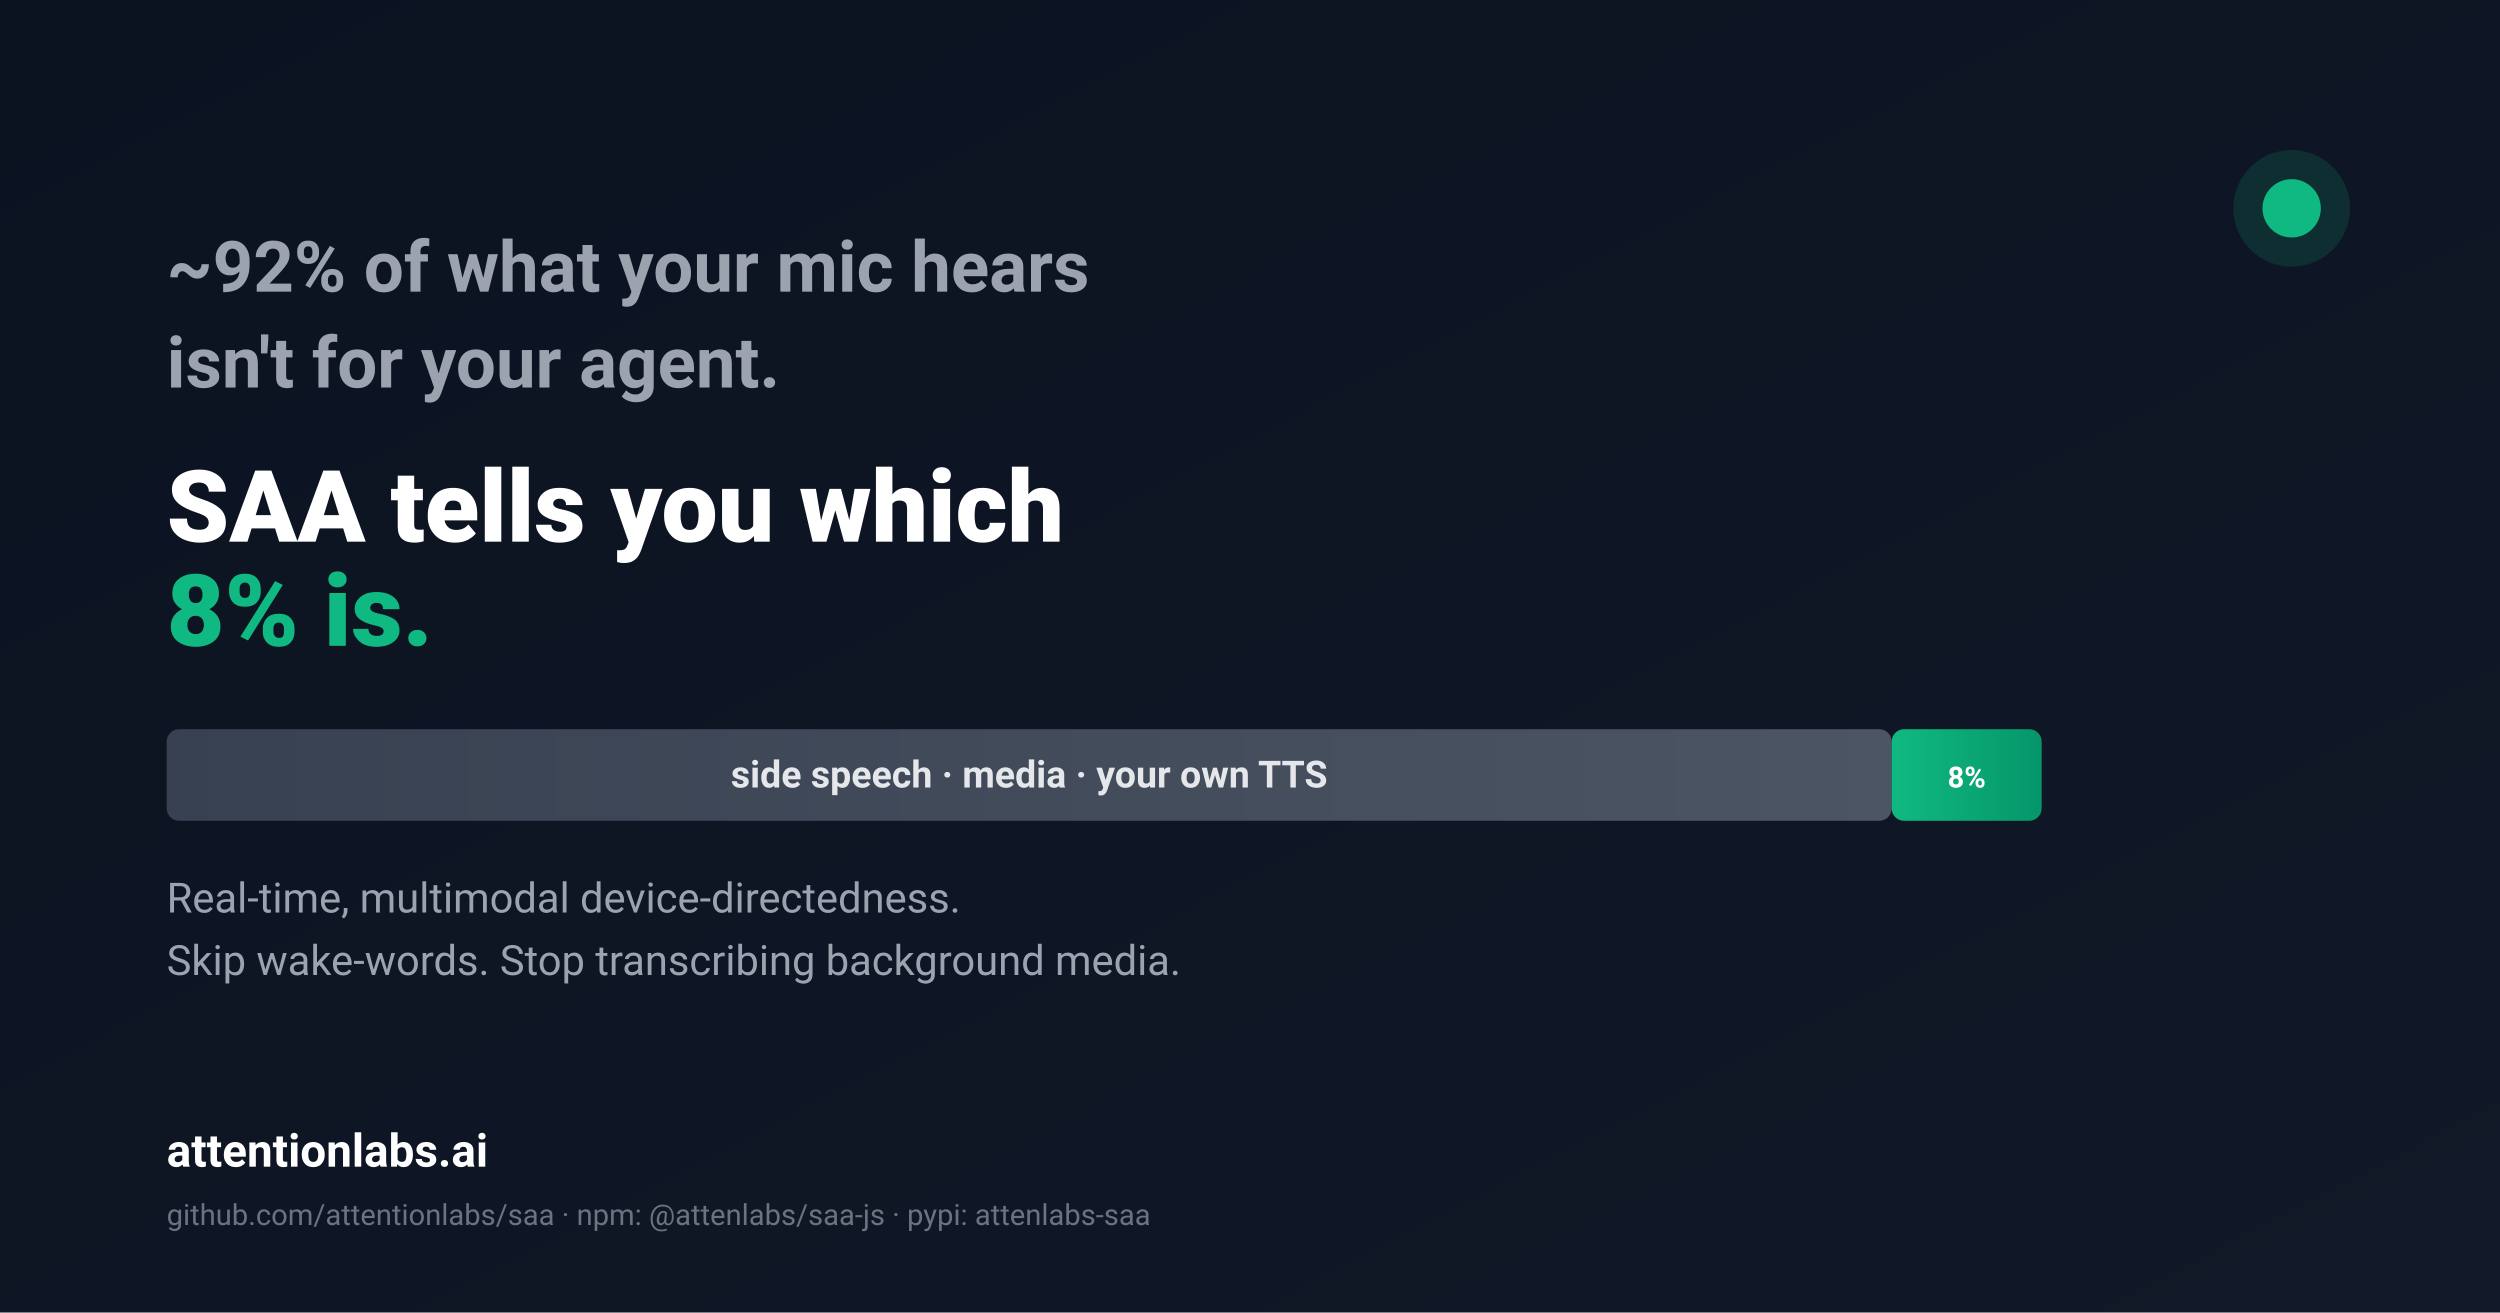
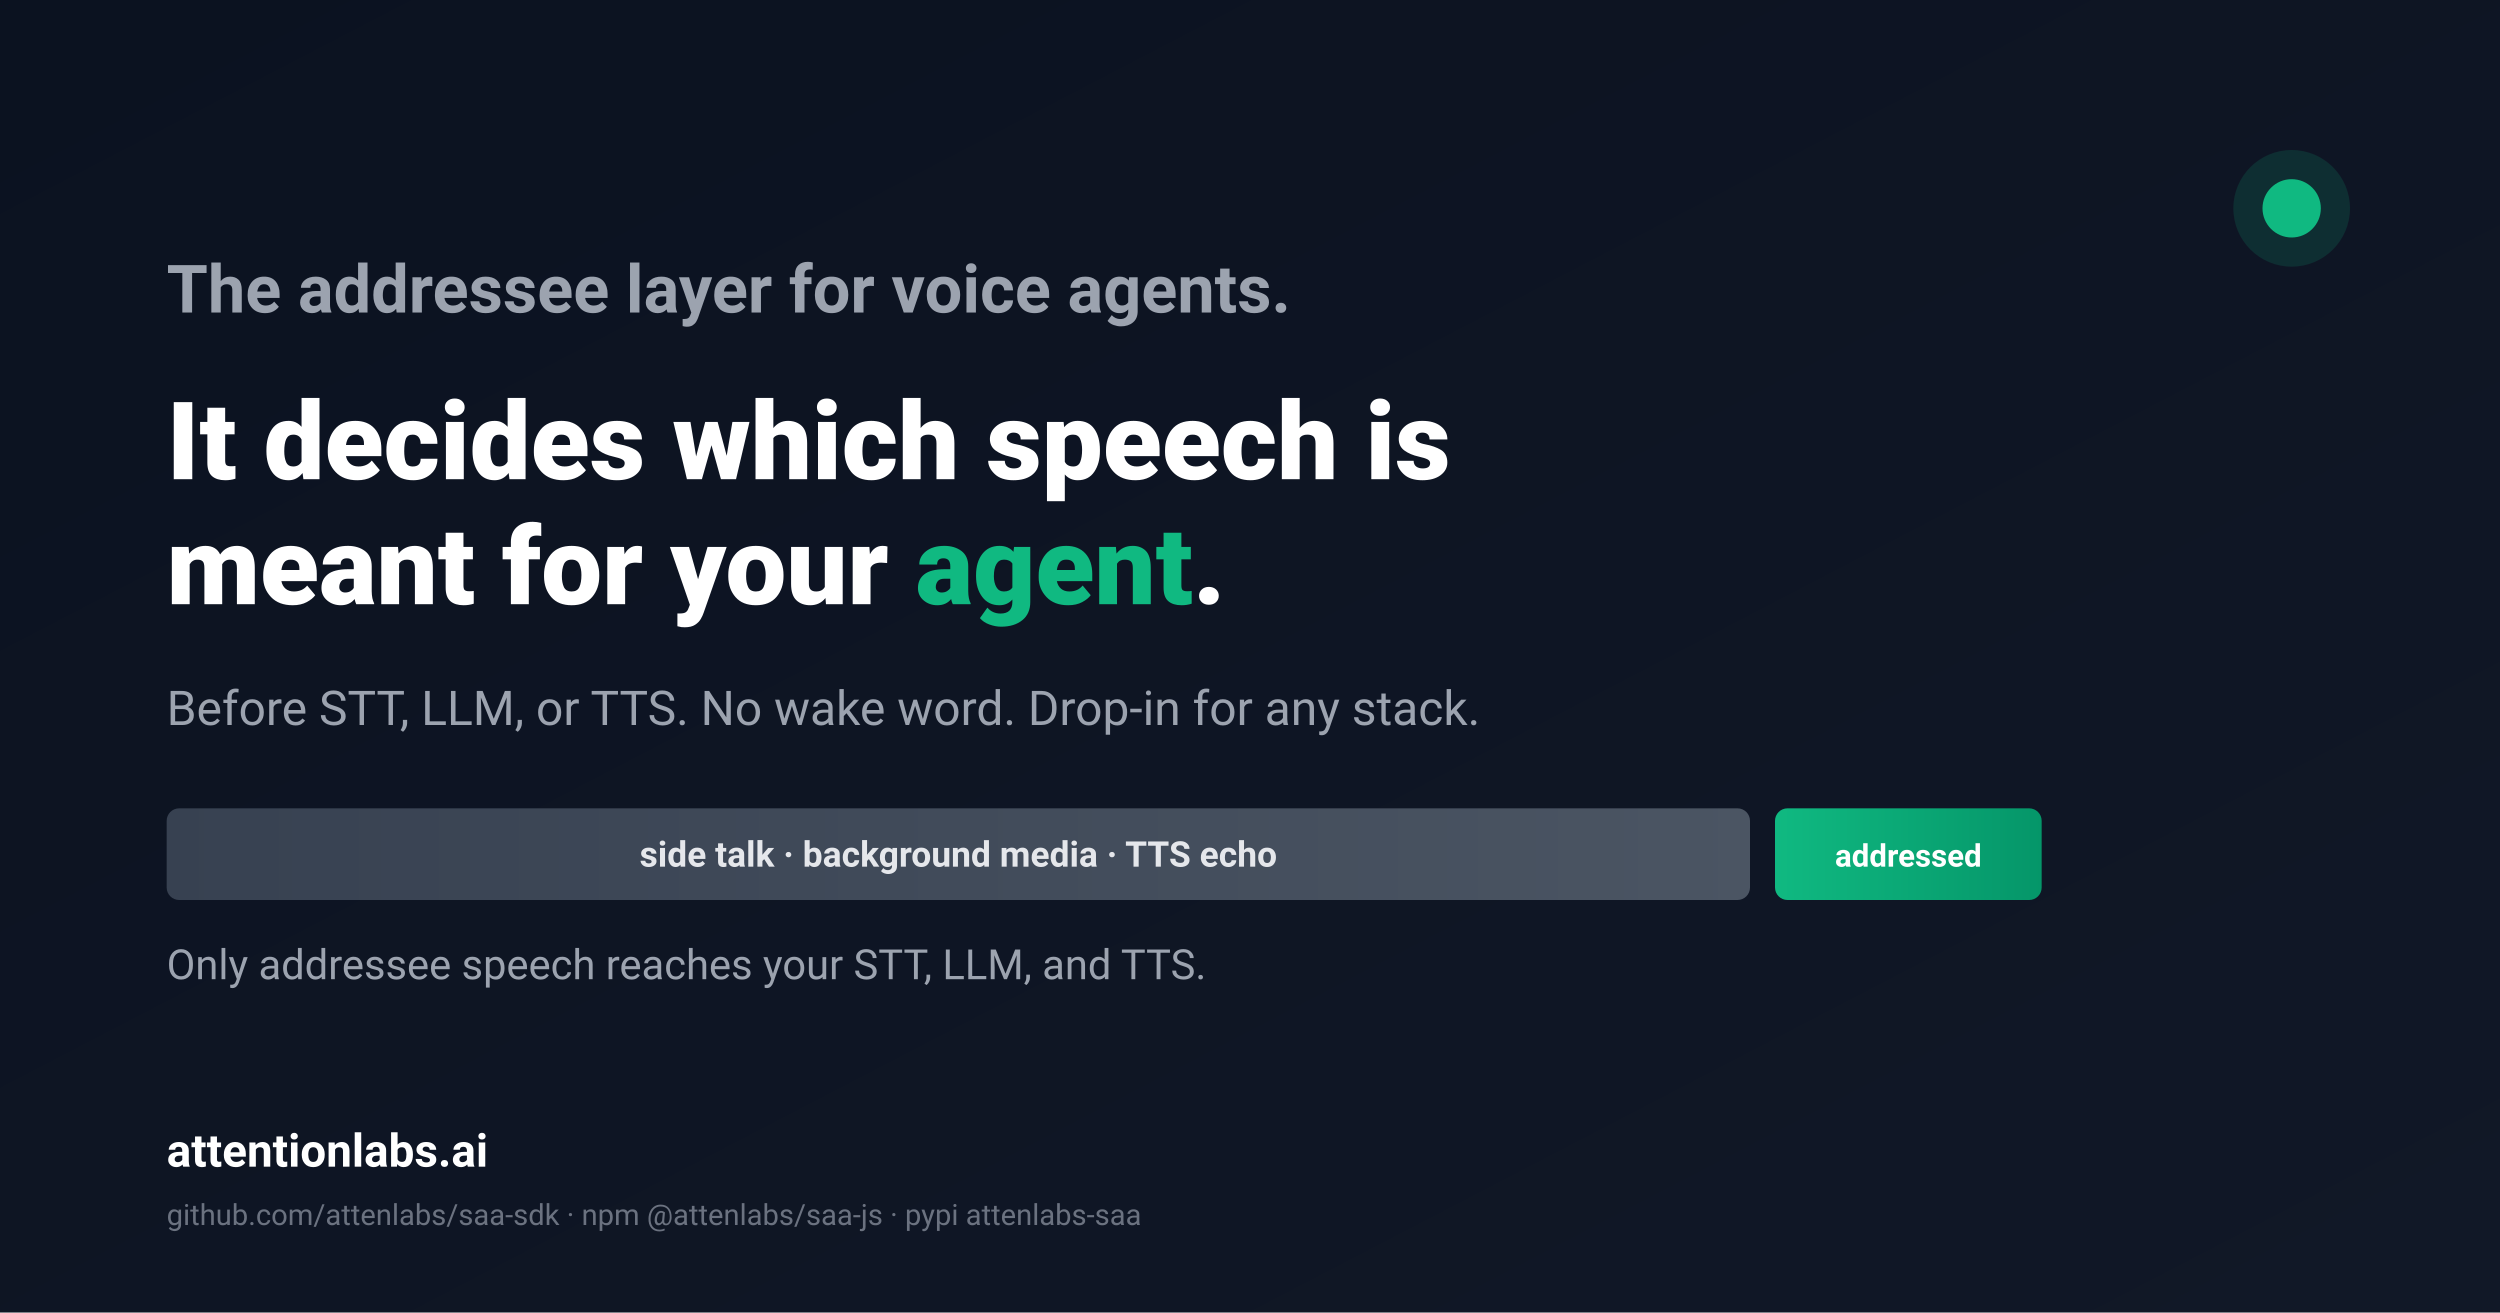
- <svg xmlns="http://www.w3.org/2000/svg" viewBox="0 0 1200 630" role="img" aria-labelledby="title-og desc-og" font-family="ui-sans-serif, system-ui, -apple-system, Segoe UI, Roboto, sans-serif">
+ <svg xmlns="http://www.w3.org/2000/svg" viewBox="0 0 1200 630" role="img" aria-labelledby="t d" font-family="ui-sans-serif, system-ui, -apple-system, Segoe UI, Roboto, sans-serif">
  <defs>
-     <linearGradient id="og-bg" x1="0" x2="1" y1="0" y2="1">
+     <linearGradient id="bg" x1="0" x2="1" y1="0" y2="1">
      <stop offset="0" stop-color="#0b1220" />
      <stop offset="1" stop-color="#111827" />
    </linearGradient>
-     <linearGradient id="og-side" x1="0" x2="1" y1="0" y2="0">
+     <linearGradient id="side" x1="0" x2="1" y1="0" y2="0">
      <stop offset="0" stop-color="#374151" />
      <stop offset="1" stop-color="#4b5563" />
    </linearGradient>
-     <linearGradient id="og-on" x1="0" x2="1" y1="0" y2="0">
+     <linearGradient id="on" x1="0" x2="1" y1="0" y2="0">
      <stop offset="0" stop-color="#10b981" />
      <stop offset="1" stop-color="#059669" />
    </linearGradient>
  </defs>
-   <rect width="1200" height="630" fill="url(#og-bg)" />
-   <g transform="translate(80,140)">
-     <text x="0" y="0" font-size="34" font-weight="600" fill="#9ca3af">~92% of what your mic hears</text>
-     <text x="0" y="46" font-size="34" font-weight="600" fill="#9ca3af">isn't for your agent.</text>
-     <text x="0" y="120" font-size="48" font-weight="800" fill="#ffffff">SAA tells you which</text>
-     <text x="0" y="170" font-size="48" font-weight="800" fill="#10b981">8% is.</text>
-     <g transform="translate(0,210)">
-       <rect x="0" y="0" width="828" height="44" fill="url(#og-side)" rx="6" />
-       <rect x="828" y="0" width="72" height="44" fill="url(#og-on)" rx="6" />
-       <text x="414" y="28" text-anchor="middle" font-size="18" font-weight="700" fill="#e5e7eb">side speech · media · your own TTS</text>
-       <text x="864" y="28" text-anchor="middle" font-size="14" font-weight="700" fill="#ffffff">8%</text>
+   <rect width="1200" height="630" fill="url(#bg)" />
+   <g transform="translate(80,150)">
+     <text x="0" y="0" font-size="32" font-weight="600" fill="#9ca3af">The addressee layer for voice agents.</text>
+     <text x="0" y="80" font-size="52" font-weight="800" fill="#ffffff">It decides which speech is</text>
+     <text x="0" y="140" font-size="52" font-weight="800" fill="#ffffff">meant for your <tspan fill="#10b981">agent</tspan>.</text>
+     <text x="0" y="198" font-size="23" fill="#9ca3af">Before STT, LLM, or TTS. No wake word. Drop-in for any stack.</text>
+     <g transform="translate(0,238)">
+       <rect x="0" y="0" width="760" height="44" fill="url(#side)" rx="6" />
+       <rect x="772" y="0" width="128" height="44" fill="url(#on)" rx="6" />
+       <text x="380" y="28" text-anchor="middle" font-size="17" font-weight="700" fill="#e5e7eb">side talk · background media · TTS echo</text>
+       <text x="836" y="28" text-anchor="middle" font-size="15" font-weight="700" fill="#ffffff">addressed</text>
    </g>
-     <text x="0" y="298" font-size="20" fill="#9ca3af">Real-time, multimodal device-directedness.</text>
-     <text x="0" y="328" font-size="20" fill="#9ca3af">Skip wake-words. Stop transcribing background media.</text>
+     <text x="0" y="320" font-size="20" fill="#9ca3af">Only addressee speech reaches your STT, LLM, and TTS.</text>
  </g>
  <g transform="translate(80,560)">
    <text x="0" y="0" font-size="22" font-weight="700" fill="#ffffff">attentionlabs.ai</text>
-     <text x="0" y="28" font-size="14" fill="#6b7280">github.com/attentionlabs/saa  ·  npm: @attenlabs/saa-js  ·  pypi: attenlabs-saa</text>
+     <text x="0" y="28" font-size="14" fill="#6b7280">github.com/attenlabs/saa-sdk  ·  npm @attenlabs/saa-js  ·  pypi attenlabs-saa</text>
  </g>
  <circle cx="1100" cy="100" r="14" fill="#10b981" />
  <circle cx="1100" cy="100" r="28" fill="#10b981" opacity="0.15" />
</svg>
